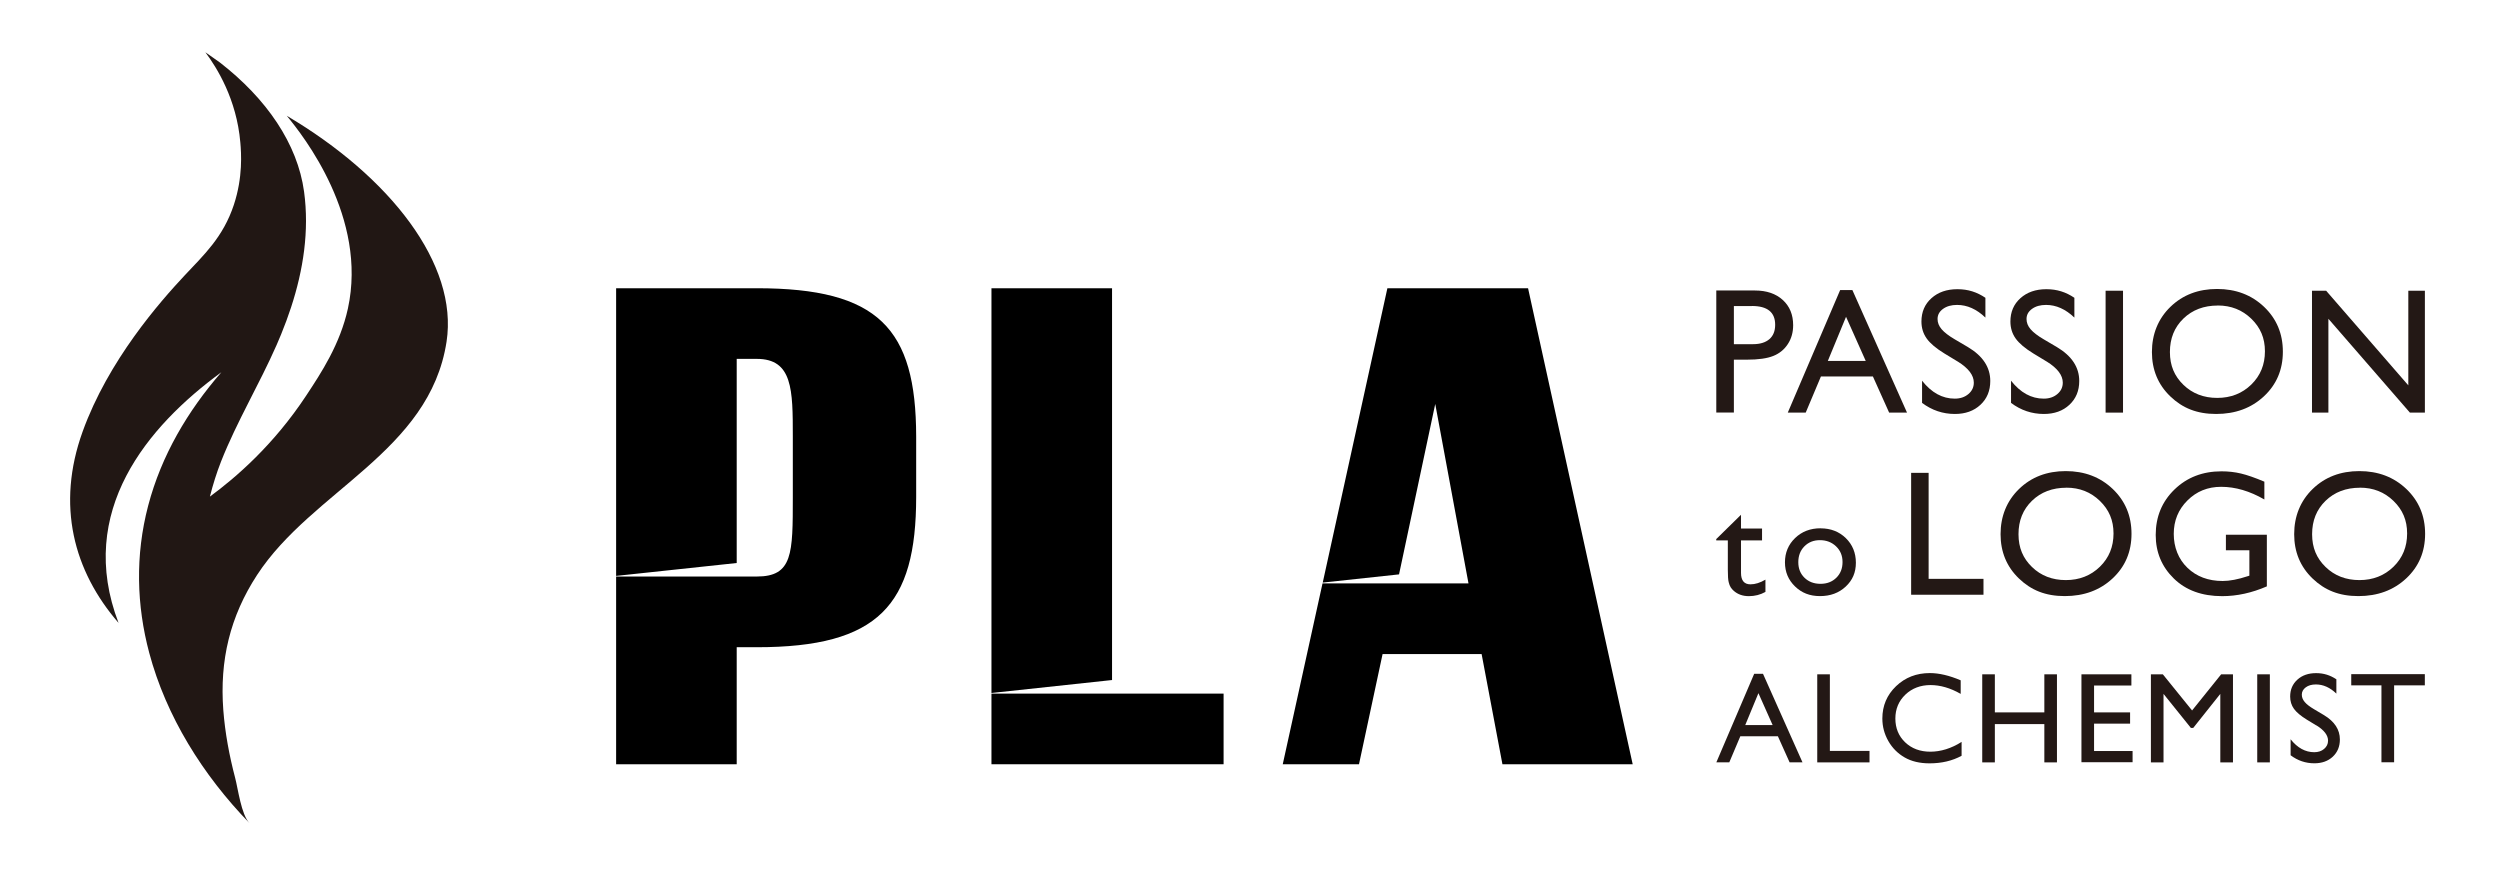
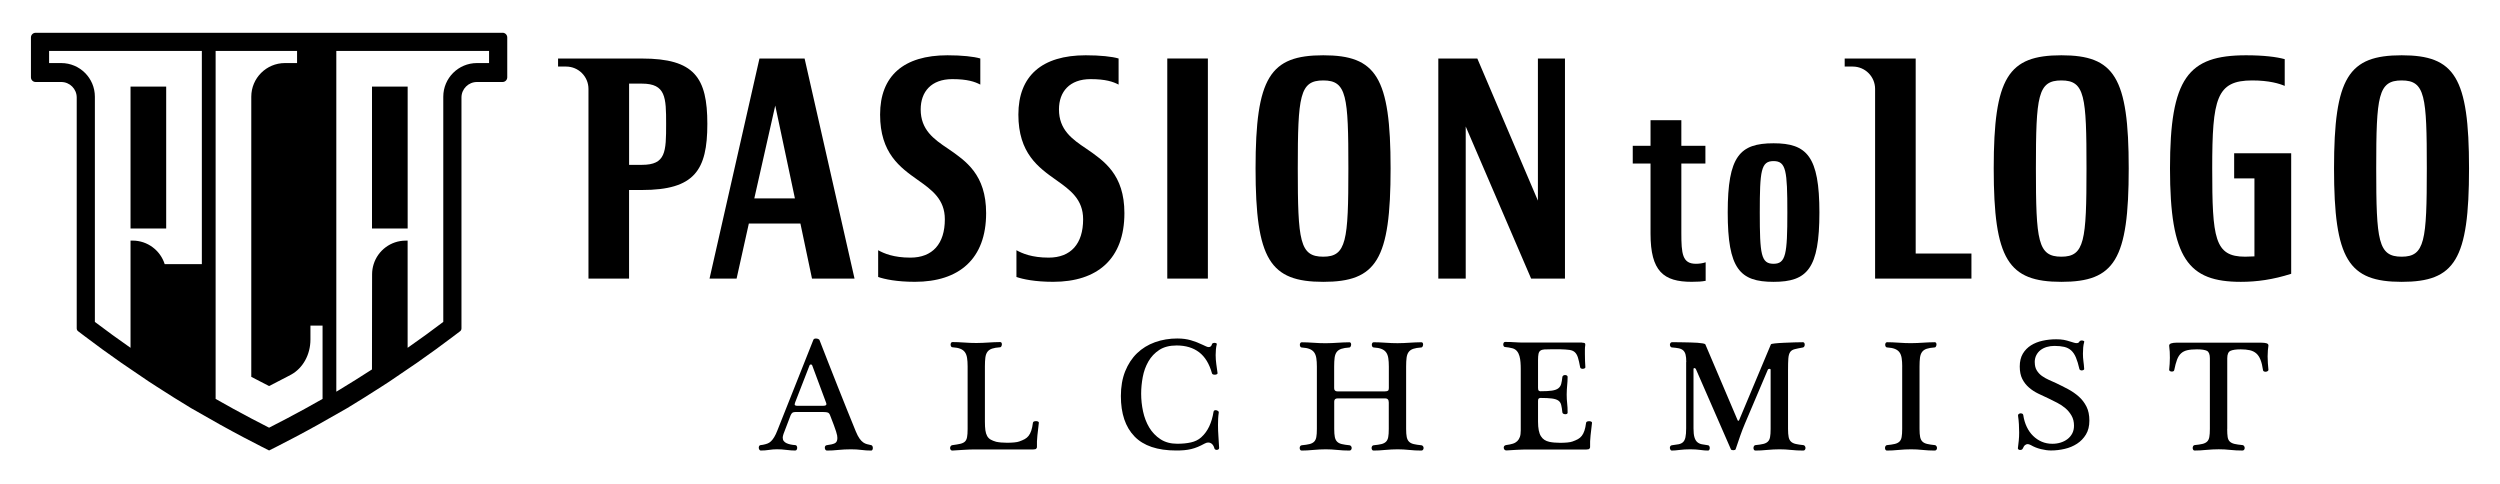
- <svg xmlns="http://www.w3.org/2000/svg" id="_レイヤー_1" version="1.1" viewBox="0 0 442 154.65">
-   <defs>
-     <style>
-       .st0 {
-         fill: none;
-       }
- 
-       .st1 {
-         fill: #211714;
-       }
- 
-       .st2 {
-         fill: #231815;
-       }
-     </style>
-   </defs>
-   <path class="st1" d="M50.7,20.47c2.97,3.58,14.31,18.03,10.81,34.08-1.38,6.3-4.71,11.36-7.38,15.4-5.77,8.74-12.41,14.46-17.02,17.85.54-2.14,1.19-4.21,1.97-6.2,2.8-7.09,6.77-13.65,9.83-20.62.27-.61.53-1.23.78-1.84.65-1.59,1.25-3.2,1.78-4.83,2.15-6.58,3.23-13.49,2.29-20.42-1.15-8.47-6.65-16.47-14.92-22.87-.89-.64-1.74-1.23-2.53-1.78,2.02,2.71,5.52,8.27,6.18,15.95.16,1.82.48,6.1-1.14,11.01-1.9,5.75-5.33,8.89-8.71,12.5-4.35,4.65-13.5,15.02-18.04,27.63-4.68,13-1.59,24.63,6.36,33.8-7.57-19.73,5.13-34.77,18.18-44.32-5.95,6.84-10.61,14.71-12.94,23.58-2.33,8.87-2.04,17.68.18,26.02,2.99,11.22,9.46,21.6,17.72,30.11-1.45-1.5-2.01-6.04-2.53-8.01-1.03-3.92-1.78-7.93-2.09-11.97-.66-8.77,1.17-16.52,5.96-23.87,9.75-14.96,30.52-21.79,33.51-41.25,2.11-13.71-9.99-29.16-28.28-39.97Z" />
+ <svg xmlns="http://www.w3.org/2000/svg" id="_レイヤー_1" version="1.1" viewBox="0 0 800 154.65">
+   <g>
+     <rect x="41.77" y="27.71" width="11.41" height="45.41" />
+     <rect x="119.04" y="27.71" width="11.41" height="45.41" />
+     <path d="M160.82,10.49H11.4c-.83,0-1.5.66-1.5,1.49v12.76c0,.83.67,1.5,1.5,1.5h8.19c2.74,0,4.96,2.22,4.96,4.96v73.87c0,.37.16.71.43.91l2.19,1.66c3.64,2.76,7.54,5.6,11.59,8.42l8.82,6,2.75,1.78c3.56,2.3,7.19,4.58,10.81,6.76l9.26,5.26c2.49,1.38,5.02,2.76,7.59,4.11,2.23,1.18,4.07,2.13,5.79,3l2.33,1.18h0s2.33-1.17,2.33-1.17c1.72-.87,3.56-1.82,5.79-3,2.57-1.35,5.1-2.73,7.59-4.11l9.26-5.26c3.61-2.19,7.25-4.46,10.81-6.76l2.75-1.78,8.82-6c4.05-2.83,7.95-5.66,11.59-8.42l2.19-1.66c.27-.2.43-.54.43-.91V31.2c0-2.74,2.22-4.96,4.96-4.96h8.19c.83,0,1.5-.67,1.5-1.5v-12.76c0-.83-.67-1.5-1.5-1.5ZM41.77,111.3c-3.96-2.76-7.77-5.53-11.41-8.29V30.95h0c0-5.95-4.82-10.77-10.77-10.77h-3.88v-3.88h48.88v68.22h-11.89c-1.38-4.36-5.45-7.53-10.27-7.53h-.66v34.3ZM103.22,114.33v13.32c-3.85,2.2-7.66,4.28-11.41,6.26-1.92,1.01-3.82,2-5.7,2.95-1.88-.95-3.79-1.94-5.7-2.95-3.75-1.98-7.56-4.06-11.41-6.26V16.3h26.06v3.88h-3.88c-5.95,0-10.77,4.82-10.77,10.77h0v89.64c1.92,1.01,3.82,2,5.7,2.95,1.88-.95,3.79-1.94,5.7-2.95.46-.24.93-.5,1.4-.74,3.62-2,6.13-6.25,6.13-11.19v-4.47h3.88v10.15ZM156.5,20.18h-3.88c-5.95,0-10.77,4.82-10.77,10.77h0v72.06c-3.64,2.76-7.45,5.53-11.41,8.29v-34.3h-.6c-4.82,0-8.9,3.16-10.27,7.53-.32,1.02-.5,2.11-.5,3.24h0s-.01,4.56-.01,4.56h0l-.03,25.89c-3.47,2.25-7.03,4.47-10.66,6.67-.25.15-.5.3-.75.45h0s0-33.01,0-33.01V16.3h48.88v3.88Z" />
+   </g>
  <g>
    <g>
-       <path class="st2" d="M303.44,72.94v-21.58h6.83c2.06,0,3.7.56,4.92,1.67,1.22,1.11,1.84,2.6,1.84,4.47,0,1.25-.31,2.37-.94,3.33-.63.97-1.49,1.67-2.57,2.1-1.09.44-2.65.66-4.69.66h-2.28v9.35h-3.1ZM309.74,54.11h-3.19v6.74h3.38c1.25,0,2.22-.3,2.9-.89.68-.59,1.02-1.44,1.02-2.54,0-2.21-1.37-3.32-4.1-3.32Z" />
-       <path class="st2" d="M325.33,51.28h2.17l9.66,21.67h-3.16l-2.87-6.39h-9.19l-2.69,6.39h-3.17l9.26-21.67ZM329.86,63.81l-3.48-7.8-3.22,7.8h6.7Z" />
-       <path class="st2" d="M346.12,63.92l-2.34-1.42c-1.47-.9-2.52-1.78-3.14-2.65-.62-.87-.93-1.87-.93-3,0-1.7.59-3.07,1.77-4.13,1.18-1.06,2.71-1.59,4.59-1.59s3.45.51,4.95,1.52v3.5c-1.55-1.49-3.22-2.24-5.01-2.24-1.01,0-1.83.23-2.48.7s-.97,1.06-.97,1.79c0,.65.24,1.25.72,1.81.48.56,1.24,1.15,2.3,1.77l2.36,1.39c2.63,1.57,3.94,3.57,3.94,5.99,0,1.73-.58,3.13-1.74,4.21-1.16,1.08-2.66,1.62-4.51,1.62-2.13,0-4.07-.65-5.81-1.96v-3.92c1.66,2.11,3.59,3.17,5.78,3.17.97,0,1.77-.27,2.41-.81.64-.54.96-1.21.96-2.02,0-1.31-.95-2.56-2.84-3.73Z" />
-       <path class="st2" d="M361.85,63.92l-2.34-1.42c-1.47-.9-2.52-1.78-3.14-2.65-.62-.87-.93-1.87-.93-3,0-1.7.59-3.07,1.77-4.13,1.18-1.06,2.71-1.59,4.59-1.59s3.45.51,4.95,1.52v3.5c-1.55-1.49-3.22-2.24-5.01-2.24-1.01,0-1.83.23-2.48.7s-.97,1.06-.97,1.79c0,.65.24,1.25.72,1.81.48.56,1.24,1.15,2.3,1.77l2.36,1.39c2.63,1.57,3.94,3.57,3.94,5.99,0,1.73-.58,3.13-1.74,4.21-1.16,1.08-2.66,1.62-4.51,1.62-2.13,0-4.07-.65-5.81-1.96v-3.92c1.66,2.11,3.59,3.17,5.78,3.17.97,0,1.77-.27,2.41-.81.64-.54.96-1.21.96-2.02,0-1.31-.95-2.56-2.84-3.73Z" />
-       <path class="st2" d="M372.27,51.4h3.08v21.55h-3.08v-21.55Z" />
-       <path class="st2" d="M391.97,51.09c3.33,0,6.1,1.05,8.32,3.16,2.21,2.11,3.32,4.75,3.32,7.93s-1.12,5.81-3.35,7.89c-2.23,2.08-5.05,3.12-8.45,3.12s-5.95-1.04-8.11-3.12c-2.16-2.08-3.24-4.69-3.24-7.83s1.09-5.88,3.27-7.99c2.18-2.11,4.93-3.16,8.26-3.16ZM392.1,54.02c-2.46,0-4.49.77-6.08,2.31-1.59,1.54-2.38,3.51-2.38,5.91s.8,4.26,2.39,5.8c1.59,1.54,3.59,2.31,5.98,2.31s4.41-.79,6.02-2.36c1.61-1.57,2.41-3.53,2.41-5.88s-.8-4.2-2.41-5.76c-1.61-1.56-3.58-2.34-5.93-2.34Z" />
-       <path class="st2" d="M425.79,51.4h2.93v21.55h-2.65l-14.41-16.59v16.59h-2.9v-21.55h2.5l14.53,16.73v-16.73Z" />
+       <path d="M254.59,131.84c-.48,0-.81.08-1.02.23-.2.15-.39.42-.56.79l-2.29,6.01c-.17.51-.25.9-.25,1.17,0,.44.11.81.33,1.09.22.29.52.52.89.69.37.17.8.31,1.27.41s.97.17,1.48.2c.24,0,.41.09.51.28s.15.38.15.59-.05.4-.15.59c-.1.18-.27.28-.51.28-.81,0-1.75-.07-2.8-.2-1.05-.14-2.05-.2-3-.2-.88,0-1.73.07-2.55.2s-1.7.2-2.65.2c-.17,0-.31-.09-.43-.26-.12-.17-.19-.36-.2-.56-.02-.2.02-.4.1-.59.08-.18.25-.3.48-.33l.76-.1c.51-.1.98-.23,1.4-.38.42-.15.81-.4,1.17-.74.36-.34.7-.79,1.04-1.35.34-.56.68-1.28,1.02-2.16l11.5-28.96c.1-.27.37-.41.81-.41.47,0,.85.14,1.12.41.85,2.17,1.76,4.5,2.72,6.97.97,2.48,1.96,5,2.98,7.56s2.04,5.11,3.05,7.64c1.02,2.53,1.98,4.91,2.9,7.15.41.99.81,1.75,1.2,2.29.39.55.78.95,1.17,1.22s.79.46,1.2.56c.41.1.85.2,1.32.31.2.03.35.14.43.33.08.19.13.38.13.59s-.04.39-.13.56-.21.26-.38.26c-1.09,0-2.13-.07-3.13-.2-1-.14-2.13-.2-3.39-.2-1.42,0-2.77.07-4.02.2-1.26.14-2.46.2-3.61.2-.24,0-.42-.09-.53-.28-.12-.19-.18-.4-.18-.64,0-.2.05-.38.15-.53.1-.15.27-.25.51-.28,1.15-.14,2-.34,2.55-.61.54-.27.81-.83.81-1.68,0-.24-.02-.51-.08-.82s-.16-.72-.33-1.25c-.17-.53-.41-1.2-.71-2.04-.3-.83-.71-1.89-1.22-3.18-.17-.44-.4-.72-.69-.84-.29-.12-.76-.18-1.4-.18h-8.96ZM263.35,129.86c.48,0,.8-.08.97-.23.17-.15.17-.43,0-.84l-4.43-11.91c-.07-.17-.2-.25-.41-.25s-.34.09-.41.25l-4.63,11.91c-.17.44-.19.73-.05.87.14.14.39.2.76.2h8.19Z" />
+       <path d="M309.64,117.23c0-1.05-.06-1.95-.18-2.7-.12-.75-.35-1.36-.69-1.83-.34-.47-.82-.84-1.45-1.09-.63-.26-1.47-.42-2.52-.48-.2,0-.36-.09-.46-.28-.1-.18-.15-.38-.15-.58s.05-.39.15-.56c.1-.17.25-.25.46-.25,1.09,0,2.32.05,3.72.15,1.39.1,2.7.15,3.92.15.71,0,1.38-.02,2.01-.05.63-.03,1.24-.07,1.83-.1.59-.03,1.2-.07,1.81-.1.61-.03,1.27-.05,1.98-.05.2,0,.35.09.43.25.08.17.12.36.1.56-.02.2-.08.4-.18.58-.1.19-.24.28-.41.28-1.05.07-1.9.21-2.55.43s-1.14.56-1.48,1.02c-.34.46-.56,1.06-.66,1.81s-.15,1.7-.15,2.85v17.72c0,1.09.05,1.99.15,2.72s.29,1.34.56,1.83c.27.49.64.87,1.12,1.15.47.27,1.07.51,1.78.71.47.1,1.01.18,1.6.23s1.21.08,1.86.08c.81,0,1.58-.03,2.29-.1.71-.07,1.26-.17,1.63-.31.68-.24,1.26-.49,1.76-.76.49-.27.91-.63,1.25-1.07.34-.44.62-.99.84-1.65.22-.66.4-1.5.53-2.52.03-.2.15-.34.36-.41.2-.07.42-.1.66-.1s.45.05.64.15c.19.1.26.24.23.41-.17,1.43-.32,2.76-.46,4-.14,1.24-.19,2.5-.15,3.79,0,.1-.07.25-.2.43-.14.19-.46.28-.97.28h-18.48c-1.32,0-2.6.04-3.82.13-1.22.08-2.43.16-3.61.23-.24,0-.42-.09-.53-.25-.12-.17-.18-.36-.18-.56s.06-.4.18-.59c.12-.19.3-.3.53-.33,1.05-.14,1.9-.28,2.55-.43.64-.15,1.14-.39,1.48-.71s.57-.8.69-1.42c.12-.63.18-1.5.18-2.62v-20.01Z" />
+       <path d="M376.86,108.32c1.53,0,2.94.19,4.22.56,1.29.37,2.56.87,3.82,1.48.37.17.72.33,1.04.48.32.15.6.23.84.23.54,0,.9-.32,1.07-.97.03-.14.14-.23.33-.3.19-.07.37-.09.56-.08.19.02.35.06.48.13.14.07.19.17.15.31-.14.54-.23,1.1-.28,1.68-.05.58-.08,1.17-.08,1.78,0,.95.07,1.9.2,2.85.14.95.27,1.93.41,2.95,0,.14-.08.25-.23.33-.15.09-.34.14-.56.15-.22.02-.43,0-.64-.08-.2-.07-.32-.18-.36-.36-.85-3.05-2.22-5.3-4.12-6.75-1.9-1.44-4.29-2.16-7.18-2.16-2.24,0-4.09.47-5.55,1.42-1.46.95-2.62,2.18-3.49,3.69s-1.47,3.17-1.81,4.99c-.34,1.82-.51,3.59-.51,5.32,0,1.9.2,3.8.61,5.7.41,1.9,1.07,3.62,1.98,5.14s2.11,2.77,3.59,3.74c1.48.97,3.27,1.45,5.37,1.45,1.63,0,3.09-.14,4.38-.43,1.29-.29,2.38-.82,3.26-1.6,1.09-.98,1.95-2.16,2.6-3.54.64-1.38,1.1-2.93,1.37-4.66.03-.24.14-.39.33-.46.19-.07.38-.08.59-.03.2.05.39.14.56.28.17.14.24.27.2.41-.1.68-.17,1.35-.2,2.01-.03.66-.05,1.33-.05,2.01,0,1.15.04,2.34.13,3.54.08,1.2.16,2.47.23,3.79,0,.2-.07.36-.2.46-.14.1-.3.16-.48.18-.19.02-.37-.02-.53-.1-.17-.09-.27-.21-.3-.38-.07-.31-.19-.6-.36-.89s-.39-.53-.66-.71c-.27-.18-.59-.28-.97-.28-.34,0-.73.12-1.17.36-.75.41-1.47.76-2.16,1.05-.7.29-1.4.52-2.11.69-.71.17-1.46.29-2.24.36-.78.07-1.63.1-2.55.1-6.01,0-10.46-1.5-13.36-4.51-2.9-3-4.35-7.3-4.35-12.9,0-2.99.46-5.63,1.37-7.92.92-2.29,2.18-4.22,3.79-5.78s3.53-2.74,5.75-3.54c2.22-.8,4.64-1.2,7.25-1.2Z" />
+       <path d="M443.26,125.23c.41,0,.7-.07.89-.2.19-.14.28-.41.28-.82v-6.92c0-1.05-.06-1.95-.18-2.7-.12-.75-.35-1.36-.69-1.83-.34-.47-.82-.84-1.45-1.09-.63-.26-1.47-.42-2.52-.48-.2,0-.36-.09-.46-.28-.1-.18-.15-.38-.15-.58s.05-.39.15-.56c.1-.17.25-.25.46-.25,1.08,0,2.32.05,3.72.15s2.7.15,3.92.15c.71,0,1.38-.02,2.01-.05.63-.03,1.24-.07,1.83-.1.59-.03,1.2-.07,1.81-.1.61-.03,1.27-.05,1.98-.05.2,0,.35.09.43.25.08.17.12.36.1.56-.02.2-.08.4-.18.58-.1.19-.24.28-.41.28-1.05.07-1.9.21-2.55.43s-1.14.56-1.48,1.02c-.34.46-.56,1.06-.66,1.81s-.15,1.7-.15,2.85v19.96c0,1.12.07,1.99.2,2.62.14.63.38,1.12.74,1.47.36.36.86.61,1.5.76.64.15,1.48.28,2.49.38.2.04.37.14.48.31.12.17.18.36.18.56s-.06.39-.18.56c-.12.17-.3.26-.53.26-1.36,0-2.66-.07-3.89-.2s-2.47-.2-3.69-.2c-1.29,0-2.62.07-4,.2-1.38.14-2.62.2-3.74.2-.2,0-.36-.09-.46-.26-.1-.17-.15-.36-.15-.56s.05-.39.15-.56c.1-.17.25-.27.46-.31,1.05-.1,1.89-.23,2.52-.38.63-.15,1.12-.41,1.48-.76.36-.36.59-.85.71-1.47.12-.63.18-1.5.18-2.62v-8.45c0-.88-.37-1.33-1.12-1.33h-15.22c-.75,0-1.12.34-1.12,1.02v8.76c0,1.12.07,1.99.2,2.62.14.63.38,1.12.74,1.47.36.36.86.61,1.5.76.64.15,1.48.28,2.49.38.2.04.37.14.48.31.12.17.18.36.18.56s-.06.39-.18.56c-.12.17-.3.26-.53.26-1.36,0-2.66-.07-3.89-.2s-2.47-.2-3.69-.2c-1.29,0-2.62.07-4,.2s-2.62.2-3.74.2c-.2,0-.36-.09-.46-.26-.1-.17-.15-.36-.15-.56s.05-.39.15-.56c.1-.17.25-.27.46-.31,1.05-.1,1.89-.23,2.52-.38.63-.15,1.12-.41,1.48-.76.36-.36.59-.85.71-1.47.12-.63.18-1.5.18-2.62v-19.96c0-1.05-.06-1.95-.18-2.7-.12-.75-.35-1.36-.69-1.83-.34-.47-.82-.84-1.45-1.09-.63-.26-1.47-.42-2.52-.48-.2,0-.36-.09-.46-.28-.1-.18-.15-.38-.15-.58s.05-.39.15-.56c.1-.17.25-.25.46-.25,1.09,0,2.32.05,3.72.15,1.39.1,2.7.15,3.92.15.71,0,1.38-.02,2.01-.05.63-.03,1.24-.07,1.83-.1.59-.03,1.2-.07,1.81-.1.61-.03,1.27-.05,1.98-.05.2,0,.35.09.43.25s.12.36.1.56c-.02.2-.08.4-.18.58-.1.19-.24.28-.41.28-1.05.07-1.9.21-2.55.43s-1.14.56-1.48,1.02c-.34.46-.56,1.06-.66,1.81s-.15,1.7-.15,2.85v6.92c0,.68.37,1.02,1.12,1.02h15.17Z" />
+       <path d="M506.2,109.65c.27,0,.53.04.79.1.25.07.35.34.28.82-.07.37-.1.8-.1,1.27v1.42c0,1.53.05,2.95.15,4.27,0,.14-.08.25-.23.33-.15.09-.33.14-.53.15-.2.02-.4,0-.58-.08-.19-.07-.3-.2-.33-.41-.24-1.32-.48-2.36-.71-3.1s-.57-1.32-.99-1.71c-.42-.39-1-.64-1.73-.74-.73-.1-1.69-.17-2.88-.2h-3.05c-.88,0-1.59.02-2.11.05s-.94.16-1.25.38-.51.57-.61,1.04-.15,1.14-.15,1.98v8.91c0,.47.08.77.25.89.17.12.34.18.51.18,1.56,0,2.79-.07,3.69-.2.9-.14,1.58-.38,2.04-.74.46-.36.76-.82.92-1.4s.28-1.32.38-2.24c.03-.2.14-.36.31-.46.17-.1.36-.15.56-.15s.39.05.56.15.25.25.25.46c0,.54-.02,1.03-.05,1.45-.03.42-.07.85-.1,1.27-.03.42-.07.87-.1,1.32-.03.46-.05.99-.05,1.6,0,1.02.05,1.94.15,2.78s.15,1.84.15,3.03c0,.17-.09.3-.25.38-.17.09-.36.12-.56.1-.2-.02-.39-.07-.56-.15-.17-.09-.27-.23-.31-.43-.1-.98-.23-1.78-.38-2.39s-.46-1.08-.92-1.4c-.46-.32-1.14-.54-2.04-.66-.9-.12-2.13-.18-3.69-.18-.17,0-.34.06-.51.18-.17.12-.25.37-.25.74v6.67c0,1.09.08,2.01.23,2.77s.38,1.39.69,1.88c.3.49.68.88,1.12,1.17.44.29.97.5,1.58.64.47.1,1.01.18,1.6.23s1.21.08,1.86.08c.81,0,1.58-.03,2.29-.1.71-.07,1.26-.17,1.63-.31.68-.24,1.26-.49,1.76-.76.49-.27.91-.63,1.25-1.07.34-.44.62-.99.84-1.65s.4-1.5.53-2.52c.03-.2.15-.34.36-.41.2-.07.42-.1.66-.1s.45.05.64.15c.19.1.26.24.23.41-.17,1.43-.32,2.76-.46,4-.14,1.24-.19,2.5-.15,3.79,0,.1-.07.25-.2.43-.14.19-.46.28-.97.28h-18.48c-1.29,0-2.55.03-3.79.1-1.24.07-2.35.14-3.33.2-.27,0-.48-.08-.61-.23-.14-.15-.22-.34-.25-.56s.02-.42.15-.61c.14-.18.36-.3.66-.33.81-.1,1.51-.25,2.09-.43.58-.18,1.05-.46,1.42-.81.37-.36.65-.81.84-1.35.19-.54.28-1.24.28-2.09v-19.6c0-.75-.02-1.48-.08-2.19-.05-.71-.16-1.38-.33-1.99-.17-.61-.43-1.14-.79-1.58s-.84-.75-1.45-.92c-.37-.1-.76-.18-1.17-.25-.41-.07-.8-.12-1.17-.15-.2,0-.36-.09-.46-.26-.1-.17-.15-.36-.15-.56s.05-.39.15-.56.25-.25.46-.25c1.15,0,2.19.03,3.1.1.92.07,1.99.1,3.21.1h18.27Z" />
+       <path d="M539.61,115.86c0-1.02-.08-1.82-.23-2.39-.15-.58-.41-1.03-.76-1.35-.36-.32-.82-.54-1.4-.66-.58-.12-1.31-.21-2.19-.28-.2,0-.37-.09-.48-.28-.12-.18-.18-.38-.18-.58s.06-.39.18-.56c.12-.17.28-.25.48-.25h1.37c.64,0,1.36,0,2.14.03s1.59.03,2.42.05c.83.02,1.59.05,2.26.1.68.05,1.25.12,1.71.2s.72.2.79.33l10.33,24.28c.07.1.14.15.2.15.1,0,.19-.05.25-.15l10.18-24.28c.03-.14.46-.25,1.29-.33.83-.09,1.8-.15,2.9-.2,1.1-.05,2.22-.09,3.36-.13,1.14-.03,2.04-.05,2.72-.05.2,0,.35.09.44.25.08.17.12.36.12.56s-.05.39-.15.56c-.1.17-.24.27-.41.31-1.15.2-2.05.39-2.7.56s-1.12.48-1.42.94c-.31.46-.49,1.13-.56,2.01-.07.88-.1,2.14-.1,3.77v18.78c0,1.12.07,1.99.2,2.62s.38,1.11.74,1.45c.36.34.85.59,1.5.74.64.15,1.48.28,2.49.38.2.03.37.14.48.33.12.19.18.38.18.59s-.06.39-.18.56c-.12.17-.29.26-.53.26-1.36,0-2.66-.07-3.9-.2-1.24-.14-2.47-.2-3.69-.2-1.29,0-2.62.07-4,.2-1.37.14-2.62.2-3.74.2-.2,0-.36-.09-.46-.26-.1-.17-.15-.36-.15-.56s.05-.4.15-.59c.1-.18.25-.3.46-.33,1.05-.1,1.89-.23,2.52-.38.63-.15,1.12-.4,1.47-.74.36-.34.59-.82.71-1.45s.18-1.5.18-2.62v-18.89c0-.24-.14-.35-.41-.33-.27.02-.44.13-.51.33l-7.33,17.26c-.51,1.19-1.01,2.48-1.5,3.89-.49,1.41-.97,2.83-1.45,4.25-.04.1-.13.18-.28.23-.15.05-.31.08-.48.08s-.33-.03-.48-.08c-.15-.05-.25-.13-.28-.23l-11.2-25.66c-.07-.17-.21-.27-.43-.31s-.33.09-.33.36v18.94c0,1.22.1,2.17.31,2.85.2.68.5,1.19.89,1.53.39.34.87.57,1.45.69s1.26.23,2.04.33c.17.04.3.14.38.31.09.17.13.36.13.56s-.04.39-.13.56c-.09.17-.23.26-.43.26-.75,0-1.57-.07-2.47-.2s-1.96-.2-3.18-.2c-1.29,0-2.43.07-3.44.2s-1.84.2-2.52.2c-.17,0-.31-.09-.41-.26-.1-.17-.16-.36-.18-.56s.03-.39.13-.56c.1-.17.25-.27.46-.31.88-.1,1.62-.21,2.21-.33s1.07-.35,1.42-.69c.36-.34.61-.85.76-1.53.15-.68.23-1.63.23-2.85v-21.23Z" />
+       <path d="M608.71,117.28c0-1.05-.06-1.95-.18-2.7-.12-.75-.35-1.36-.69-1.83-.34-.47-.83-.84-1.45-1.09-.63-.26-1.47-.42-2.52-.48-.2,0-.36-.09-.46-.28-.1-.18-.15-.38-.15-.58s.05-.39.15-.56c.1-.17.25-.25.46-.25,1.09,0,2.32.05,3.72.15s2.7.15,3.92.15c.71,0,1.38-.02,2.01-.05.63-.03,1.24-.07,1.83-.1.59-.03,1.19-.07,1.81-.1.61-.03,1.27-.05,1.98-.05.2,0,.35.09.43.25.08.17.12.36.1.56-.02.2-.08.4-.18.58-.1.19-.24.28-.41.28-1.05.07-1.9.21-2.55.43s-1.14.56-1.47,1.02c-.34.46-.56,1.06-.66,1.81s-.15,1.7-.15,2.85v19.96c0,1.12.07,1.99.2,2.62.14.63.38,1.11.74,1.45.36.34.86.59,1.5.74.64.15,1.47.28,2.49.38.2.03.36.14.48.33.12.19.18.38.18.59s-.06.39-.18.56c-.12.17-.3.26-.54.26-1.36,0-2.66-.07-3.89-.2-1.24-.14-2.47-.2-3.69-.2-1.29,0-2.62.07-3.99.2-1.38.14-2.62.2-3.74.2-.2,0-.36-.09-.46-.26-.1-.17-.15-.36-.15-.56s.05-.4.15-.59c.1-.18.26-.3.46-.33,1.05-.1,1.89-.23,2.52-.38.63-.15,1.12-.4,1.48-.74.36-.34.59-.82.71-1.45.12-.63.18-1.5.18-2.62v-19.96Z" />
+       <path d="M651.13,115.96c0,1.02.21,1.88.64,2.57.42.69.97,1.28,1.63,1.76.66.47,1.39.89,2.19,1.25.8.36,1.57.7,2.32,1.04,1.29.61,2.57,1.26,3.84,1.93,1.27.68,2.42,1.47,3.44,2.37,1.02.9,1.84,1.97,2.47,3.21.63,1.24.94,2.74.94,4.5s-.37,3.25-1.1,4.45c-.73,1.2-1.68,2.19-2.85,2.95-1.17.76-2.49,1.32-3.95,1.65-1.46.34-2.92.51-4.38.51-.95,0-2.02-.14-3.21-.43-1.19-.29-2.27-.72-3.26-1.3-.17-.07-.33-.14-.48-.2-.15-.07-.35-.1-.59-.1s-.49.1-.76.31c-.27.2-.51.56-.71,1.07-.1.2-.24.34-.41.41-.17.07-.35.09-.54.08-.18-.02-.34-.08-.46-.18s-.18-.22-.18-.36c.1-.75.19-1.55.28-2.42.09-.87.13-1.74.13-2.62s-.03-1.76-.08-2.65c-.05-.88-.14-1.8-.28-2.75-.03-.2.04-.37.2-.51.17-.14.36-.21.56-.23.2-.02.4.02.58.1.19.09.3.23.33.43.2,1.39.58,2.66,1.12,3.79.54,1.14,1.22,2.11,2.04,2.9.82.8,1.74,1.42,2.77,1.86,1.04.44,2.16.66,3.39.66.92,0,1.79-.13,2.62-.38.83-.26,1.57-.63,2.21-1.12.64-.49,1.15-1.09,1.53-1.81.37-.71.56-1.54.56-2.49,0-1.22-.26-2.29-.79-3.21-.53-.92-1.18-1.7-1.96-2.37-.78-.66-1.65-1.24-2.6-1.73-.95-.49-1.85-.94-2.7-1.35-1.12-.51-2.24-1.03-3.36-1.58-1.12-.54-2.12-1.19-3-1.96-.88-.76-1.6-1.68-2.14-2.75-.54-1.07-.81-2.4-.81-3.99s.33-2.99.99-4.1c.66-1.1,1.54-1.99,2.62-2.67,1.09-.68,2.32-1.17,3.72-1.47,1.39-.31,2.83-.46,4.33-.46.95,0,1.75.06,2.42.18.66.12,1.4.32,2.21.59.44.14.81.25,1.1.33.29.09.57.13.84.13.41,0,.7-.17.87-.51.07-.14.2-.23.38-.28.19-.05.37-.07.54-.05.17.02.32.06.46.13s.19.17.15.31c-.17.61-.28,1.22-.33,1.83-.05.61-.08,1.26-.08,1.93,0,.88.05,1.68.15,2.39.1.71.19,1.56.25,2.54,0,.1-.07.2-.2.28-.14.09-.3.14-.48.15-.19.02-.37,0-.54-.08s-.27-.19-.31-.36c-.34-1.49-.71-2.72-1.12-3.69-.41-.97-.92-1.72-1.53-2.27-.61-.54-1.35-.92-2.21-1.12s-1.91-.31-3.13-.31c-.85,0-1.65.11-2.42.33-.76.22-1.43.55-2.01.99-.58.44-1.03.99-1.37,1.65-.34.66-.51,1.42-.51,2.27Z" />
+       <path d="M712.7,137.24c0,1.12.05,1.99.15,2.62.1.63.33,1.11.69,1.45.36.34.86.59,1.5.74.64.15,1.51.28,2.6.38.2.03.36.14.48.33.12.19.18.38.18.59s-.06.39-.18.56c-.12.17-.3.26-.54.26-1.36,0-2.66-.07-3.89-.2-1.24-.14-2.47-.2-3.69-.2-1.29,0-2.62.07-3.99.2-1.38.14-2.62.2-3.74.2-.2,0-.36-.09-.46-.26-.1-.17-.15-.36-.15-.56s.05-.4.15-.59c.1-.18.26-.3.46-.33,1.05-.1,1.89-.23,2.52-.38.63-.15,1.12-.4,1.48-.74.36-.34.59-.82.71-1.45.12-.63.18-1.5.18-2.62v-22.6c0-1.26-.32-2.05-.94-2.37-.63-.32-1.69-.48-3.18-.48-1.26,0-2.29.09-3.11.28-.82.19-1.48.53-2.01,1.02-.53.49-.95,1.16-1.27,2.01s-.62,1.95-.89,3.31c-.03.2-.14.34-.33.41-.19.07-.37.09-.56.08-.19-.02-.36-.08-.51-.18-.15-.1-.23-.22-.23-.36.14-1.25.21-2.54.23-3.84.02-1.31-.06-2.6-.23-3.9,0-.37.24-.63.71-.76.47-.14,1-.2,1.58-.2h27.23c.64,0,1.18.06,1.61.18s.64.37.64.74c-.07.41-.13.91-.18,1.5-.05.6-.08,1.25-.08,1.96s.03,1.44.08,2.19c.05.75.11,1.46.18,2.14,0,.14-.09.26-.25.38-.17.12-.36.19-.56.2-.2.02-.4,0-.59-.08-.19-.07-.3-.2-.33-.41-.2-1.36-.47-2.47-.81-3.33-.34-.87-.79-1.55-1.35-2.04-.56-.49-1.25-.83-2.06-1.02-.82-.18-1.78-.28-2.9-.28-1.53,0-2.63.16-3.31.48-.68.32-1.02,1.11-1.02,2.37v22.6Z" />
    </g>
    <g>
-       <g>
-         <path class="st2" d="M303.44,95.3l4.37-4.29v2.43h3.72v2.1h-3.72v5.75c0,1.34.56,2.02,1.67,2.02.84,0,1.72-.28,2.65-.83v2.17c-.89.5-1.87.75-2.93.75s-1.95-.31-2.66-.93c-.22-.19-.4-.4-.55-.63-.15-.23-.27-.54-.36-.92-.1-.38-.15-1.1-.15-2.17v-5.21h-2.05v-.23Z" />
-         <path class="st2" d="M321.88,93.41c1.79,0,3.28.58,4.46,1.73,1.18,1.15,1.78,2.61,1.78,4.35s-.6,3.1-1.8,4.22c-1.2,1.12-2.71,1.68-4.54,1.68s-3.24-.57-4.42-1.71c-1.18-1.14-1.78-2.56-1.78-4.26s.6-3.15,1.8-4.3c1.2-1.15,2.7-1.72,4.5-1.72ZM321.76,95.5c-1.12,0-2.03.37-2.75,1.1-.72.73-1.07,1.67-1.07,2.8s.37,2.04,1.1,2.75,1.67,1.07,2.82,1.07,2.08-.36,2.81-1.08c.73-.72,1.09-1.64,1.09-2.77s-.38-2.04-1.14-2.77c-.76-.73-1.71-1.1-2.86-1.1Z" />
-       </g>
-       <g>
-         <path class="st2" d="M337.89,83.6h3.09v18.74h9.7v2.81h-12.79v-21.55Z" />
-         <path class="st2" d="M365.21,83.29c3.33,0,6.1,1.05,8.32,3.16,2.21,2.11,3.32,4.75,3.32,7.93s-1.12,5.81-3.35,7.89c-2.23,2.08-5.05,3.12-8.45,3.12s-5.95-1.04-8.11-3.12c-2.16-2.08-3.24-4.69-3.24-7.83s1.09-5.88,3.27-7.99c2.18-2.11,4.93-3.16,8.26-3.16ZM365.33,86.23c-2.46,0-4.49.77-6.08,2.31-1.59,1.54-2.38,3.51-2.38,5.91s.8,4.26,2.39,5.8c1.59,1.54,3.59,2.31,5.98,2.31s4.41-.79,6.02-2.36c1.61-1.57,2.41-3.53,2.41-5.88s-.8-4.2-2.41-5.76c-1.61-1.56-3.58-2.34-5.93-2.34Z" />
-         <path class="st2" d="M393.55,94.54h7.23v9.13c-2.65,1.15-5.29,1.73-7.9,1.73-3.57,0-6.42-1.04-8.55-3.12-2.13-2.08-3.2-4.65-3.2-7.7,0-3.22,1.11-5.9,3.32-8.04,2.21-2.14,4.98-3.21,8.31-3.21,1.21,0,2.36.13,3.45.39,1.09.26,2.47.74,4.13,1.44v3.15c-2.57-1.49-5.12-2.24-7.65-2.24-2.35,0-4.34.8-5.95,2.41-1.61,1.6-2.42,3.57-2.42,5.91s.81,4.45,2.42,6c1.61,1.55,3.69,2.33,6.23,2.33,1.23,0,2.71-.28,4.43-.85l.29-.09v-4.49h-4.15v-2.75Z" />
-         <path class="st2" d="M417.12,83.29c3.33,0,6.1,1.05,8.32,3.16,2.21,2.11,3.32,4.75,3.32,7.93s-1.12,5.81-3.35,7.89c-2.23,2.08-5.05,3.12-8.45,3.12s-5.95-1.04-8.11-3.12c-2.16-2.08-3.24-4.69-3.24-7.83s1.09-5.88,3.27-7.99c2.18-2.11,4.93-3.16,8.26-3.16ZM417.24,86.23c-2.46,0-4.49.77-6.08,2.31-1.59,1.54-2.38,3.51-2.38,5.91s.8,4.26,2.39,5.8c1.59,1.54,3.59,2.31,5.98,2.31s4.41-.79,6.02-2.36c1.61-1.57,2.41-3.53,2.41-5.88s-.8-4.2-2.41-5.76c-1.61-1.56-3.58-2.34-5.93-2.34Z" />
-       </g>
-     </g>
-     <g>
-       <path class="st2" d="M310.13,119.13h1.57l6.98,15.65h-2.28l-2.07-4.61h-6.64l-1.95,4.61h-2.29l6.69-15.65ZM313.4,128.19l-2.51-5.64-2.33,5.64h4.84Z" />
-       <path class="st2" d="M321.29,119.22h2.23v13.54h7.01v2.03h-9.24v-15.57Z" />
-       <path class="st2" d="M346.81,131.17v2.45c-1.63.89-3.52,1.34-5.66,1.34-1.74,0-3.21-.35-4.42-1.05-1.21-.7-2.17-1.66-2.87-2.89s-1.06-2.55-1.06-3.98c0-2.27.81-4.17,2.42-5.72,1.62-1.55,3.61-2.32,5.98-2.32,1.63,0,3.45.43,5.45,1.28v2.4c-1.82-1.04-3.6-1.56-5.34-1.56s-3.26.56-4.44,1.69-1.77,2.54-1.77,4.23.58,3.11,1.74,4.21,2.64,1.65,4.45,1.65,3.73-.58,5.53-1.74Z" />
-       <path class="st2" d="M361.44,119.22h2.23v15.57h-2.23v-6.77h-8.75v6.77h-2.23v-15.57h2.23v6.73h8.75v-6.73Z" />
-       <path class="st2" d="M368.01,119.22h8.82v1.98h-6.6v4.75h6.37v1.99h-6.37v4.84h6.81v1.98h-9.04v-15.54Z" />
-       <path class="st2" d="M392.71,119.22h2.08v15.57h-2.24v-12.11l-4.79,6.02h-.41l-4.84-6.02v12.11h-2.23v-15.57h2.11l5.17,6.39,5.14-6.39Z" />
-       <path class="st2" d="M399.08,119.22h2.23v15.57h-2.23v-15.57Z" />
-       <path class="st2" d="M409.53,128.26l-1.69-1.03c-1.06-.65-1.82-1.29-2.27-1.91-.45-.63-.67-1.35-.67-2.17,0-1.23.43-2.22,1.28-2.99.85-.77,1.95-1.15,3.31-1.15s2.49.37,3.58,1.09v2.53c-1.12-1.08-2.33-1.62-3.62-1.62-.73,0-1.33.17-1.79.51s-.7.77-.7,1.29c0,.47.17.9.52,1.31.34.41.9.83,1.66,1.28l1.7,1.01c1.9,1.13,2.85,2.58,2.85,4.33,0,1.25-.42,2.26-1.25,3.04-.84.78-1.92,1.17-3.26,1.17-1.54,0-2.94-.47-4.2-1.42v-2.83c1.2,1.52,2.6,2.29,4.18,2.29.7,0,1.28-.19,1.74-.58.46-.39.7-.87.7-1.46,0-.95-.68-1.85-2.05-2.7Z" />
-       <path class="st2" d="M415.71,119.19h13v1.98h-5.43v13.6h-2.24v-13.6h-5.34v-1.98Z" />
+       <path d="M243.03,18.72l-15.98,70.43h8.66l3.92-17.63h16.5l3.71,17.63h13.61l-15.98-70.43h-14.44ZM241.38,63.48l6.7-29.7,6.29,29.7h-12.99Z" />
+       <path d="M303.39,47.59c-4.64-3.09-8.77-6.08-8.77-12.58,0-5.67,3.4-9.69,10.11-9.69,4.85,0,7.22.83,8.97,1.75v-8.35c-2.06-.62-5.88-1.03-10.52-1.03-14.02,0-21.55,6.6-21.55,18.97s6.39,16.91,12.06,20.93c4.54,3.2,8.66,6.19,8.66,12.58,0,7.84-3.92,12.27-11.03,12.27-5.36,0-8.46-1.34-10.31-2.37v8.56c2.06.72,5.98,1.55,11.76,1.55,14.13,0,22.79-7.32,22.79-21.97,0-12.37-6.5-16.71-12.17-20.62Z" />
+       <path d="M347.64,47.59c-4.64-3.09-8.77-6.08-8.77-12.58,0-5.67,3.4-9.69,10.11-9.69,4.85,0,7.22.83,8.97,1.75v-8.35c-2.06-.62-5.88-1.03-10.52-1.03-14.02,0-21.55,6.6-21.55,18.97s6.39,16.91,12.06,20.93c4.54,3.2,8.66,6.19,8.66,12.58,0,7.84-3.92,12.27-11.03,12.27-5.36,0-8.46-1.34-10.31-2.37v8.56c2.06.72,5.98,1.55,11.76,1.55,14.13,0,22.79-7.32,22.79-21.97,0-12.37-6.5-16.71-12.17-20.62Z" />
+       <rect x="373.53" y="18.72" width="12.99" height="70.43" />
+       <path d="M423.44,17.69c-17.02,0-21.66,7.01-21.66,36.2s4.64,36.3,21.66,36.3,21.55-7.01,21.55-36.3-4.64-36.2-21.55-36.2ZM423.44,82.14c-7.53,0-8.15-4.95-8.15-28.25s.62-28.15,8.15-28.15,8.04,4.95,8.04,28.15-.62,28.25-8.04,28.25Z" />
+       <polygon points="492.13 64.2 472.74 18.72 460.26 18.72 460.26 89.15 469.03 89.15 469.03 40.48 489.96 89.15 500.79 89.15 500.79 18.72 492.13 18.72 492.13 64.2" />
+       <path d="M538.03,74.55v-22.21h7.7v-5.69h-7.7v-8.18h-9.86v8.18h-5.69v5.69h5.69v22.45c0,12.03,4.17,15.39,13.15,15.39,2,0,3.21-.08,4.49-.32v-5.93c-.96.32-2,.48-3.13.48-4.33,0-4.65-3.21-4.65-9.86Z" />
+       <path d="M567.54,45.85c-10.82,0-14.67,4.09-14.67,22.13s3.85,22.21,14.67,22.21,14.67-4.25,14.67-22.21-4.01-22.13-14.67-22.13ZM567.54,84.41c-4.01,0-4.41-2.97-4.41-16.43s.4-16.43,4.41-16.43,4.41,3.05,4.41,16.43-.48,16.43-4.41,16.43Z" />
+       <path d="M613.02,18.72h-22.72v2.58h2.58c3.95,0,7.15,3.2,7.15,7.15v11h0s0,49.71,0,49.71h30.83v-8.04h-17.84V18.72Z" />
+       <path d="M659.64,17.69c-17.01,0-21.65,7.01-21.65,36.2s4.64,36.3,21.65,36.3,21.55-7.01,21.55-36.3-4.64-36.2-21.55-36.2ZM659.64,82.14c-7.53,0-8.15-4.95-8.15-28.25s.62-28.15,8.15-28.15,8.04,4.95,8.04,28.15-.62,28.25-8.04,28.25Z" />
+       <path d="M714.92,57.08h6.5v24.96c-.93,0-1.96.1-2.99.1-9.79,0-10.52-5.88-10.52-28.25s1.34-28.15,12.79-28.15c5.46,0,8.76,1.03,10.41,1.75v-8.56c-2.58-.72-6.7-1.24-12.37-1.24-18.56,0-24.34,7.22-24.34,36.2s5.88,36.3,22.69,36.3c5.05,0,10.31-.72,16.09-2.58v-38.57h-18.25v8.04Z" />
+       <path d="M768.54,17.69c-17.01,0-21.65,7.01-21.65,36.2s4.64,36.3,21.65,36.3,21.55-7.01,21.55-36.3-4.64-36.2-21.55-36.2ZM768.54,82.14c-7.53,0-8.15-4.95-8.15-28.25s.62-28.15,8.15-28.15,8.04,4.95,8.04,28.15-.62,28.25-8.04,28.25Z" />
+       <path d="M205.43,18.72h-26.85v2.58h2.58c3.95,0,7.15,3.2,7.15,7.15v11h0s0,49.71,0,49.71h12.99v-28.36h4.12c16.81,0,20.93-6.29,20.93-21.14s-4.13-20.93-20.93-20.93ZM205.43,52.75h-4.12v-25.99h4.12c7.63,0,7.73,4.43,7.73,12.89,0,8.97-.1,13.1-7.73,13.1Z" />
    </g>
  </g>
-   <g>
-     <path class="st0" d="M130.25,101.93h3.55c6.36,0,6.37-4.03,6.37-14.06v-10.71c0-8.25-.03-13.71-6.37-13.71h-3.55v36.09l1.19-.13-1.19,2.52Z" />
-     <polygon class="st0" points="247.01 103.15 259.63 103.15 253.75 71.42 247.35 101.55 247.78 101.51 247.01 103.15" />
-     <polygon points="196.61 50.96 175.29 50.96 175.29 122.52 196.61 120.23 196.61 50.96" />
-     <polygon points="175.29 122.63 175.29 135.12 216.33 135.12 216.33 122.63 196.61 122.63 175.29 122.63" />
-     <polygon points="270.16 50.96 245.29 50.96 233.86 103 247.35 101.55 253.75 71.42 259.63 103.15 247.01 103.15 233.82 103.15 226.79 135.12 240.27 135.12 244.44 115.64 261.95 115.64 265.63 135.12 288.66 135.12 270.16 50.96" />
-     <path d="M133.8,50.96h-24.87v50.86l21.32-2.28v-36.09h3.55c6.34,0,6.37,5.46,6.37,13.71v10.71c0,10.02,0,14.06-6.37,14.06h-24.87v33.19h21.32v-20.69h3.55c21.55,0,28.17-7.46,28.18-26.55v-10.71c-.03-19.13-6.67-26.21-28.18-26.21Z" />
-   </g>
</svg>
